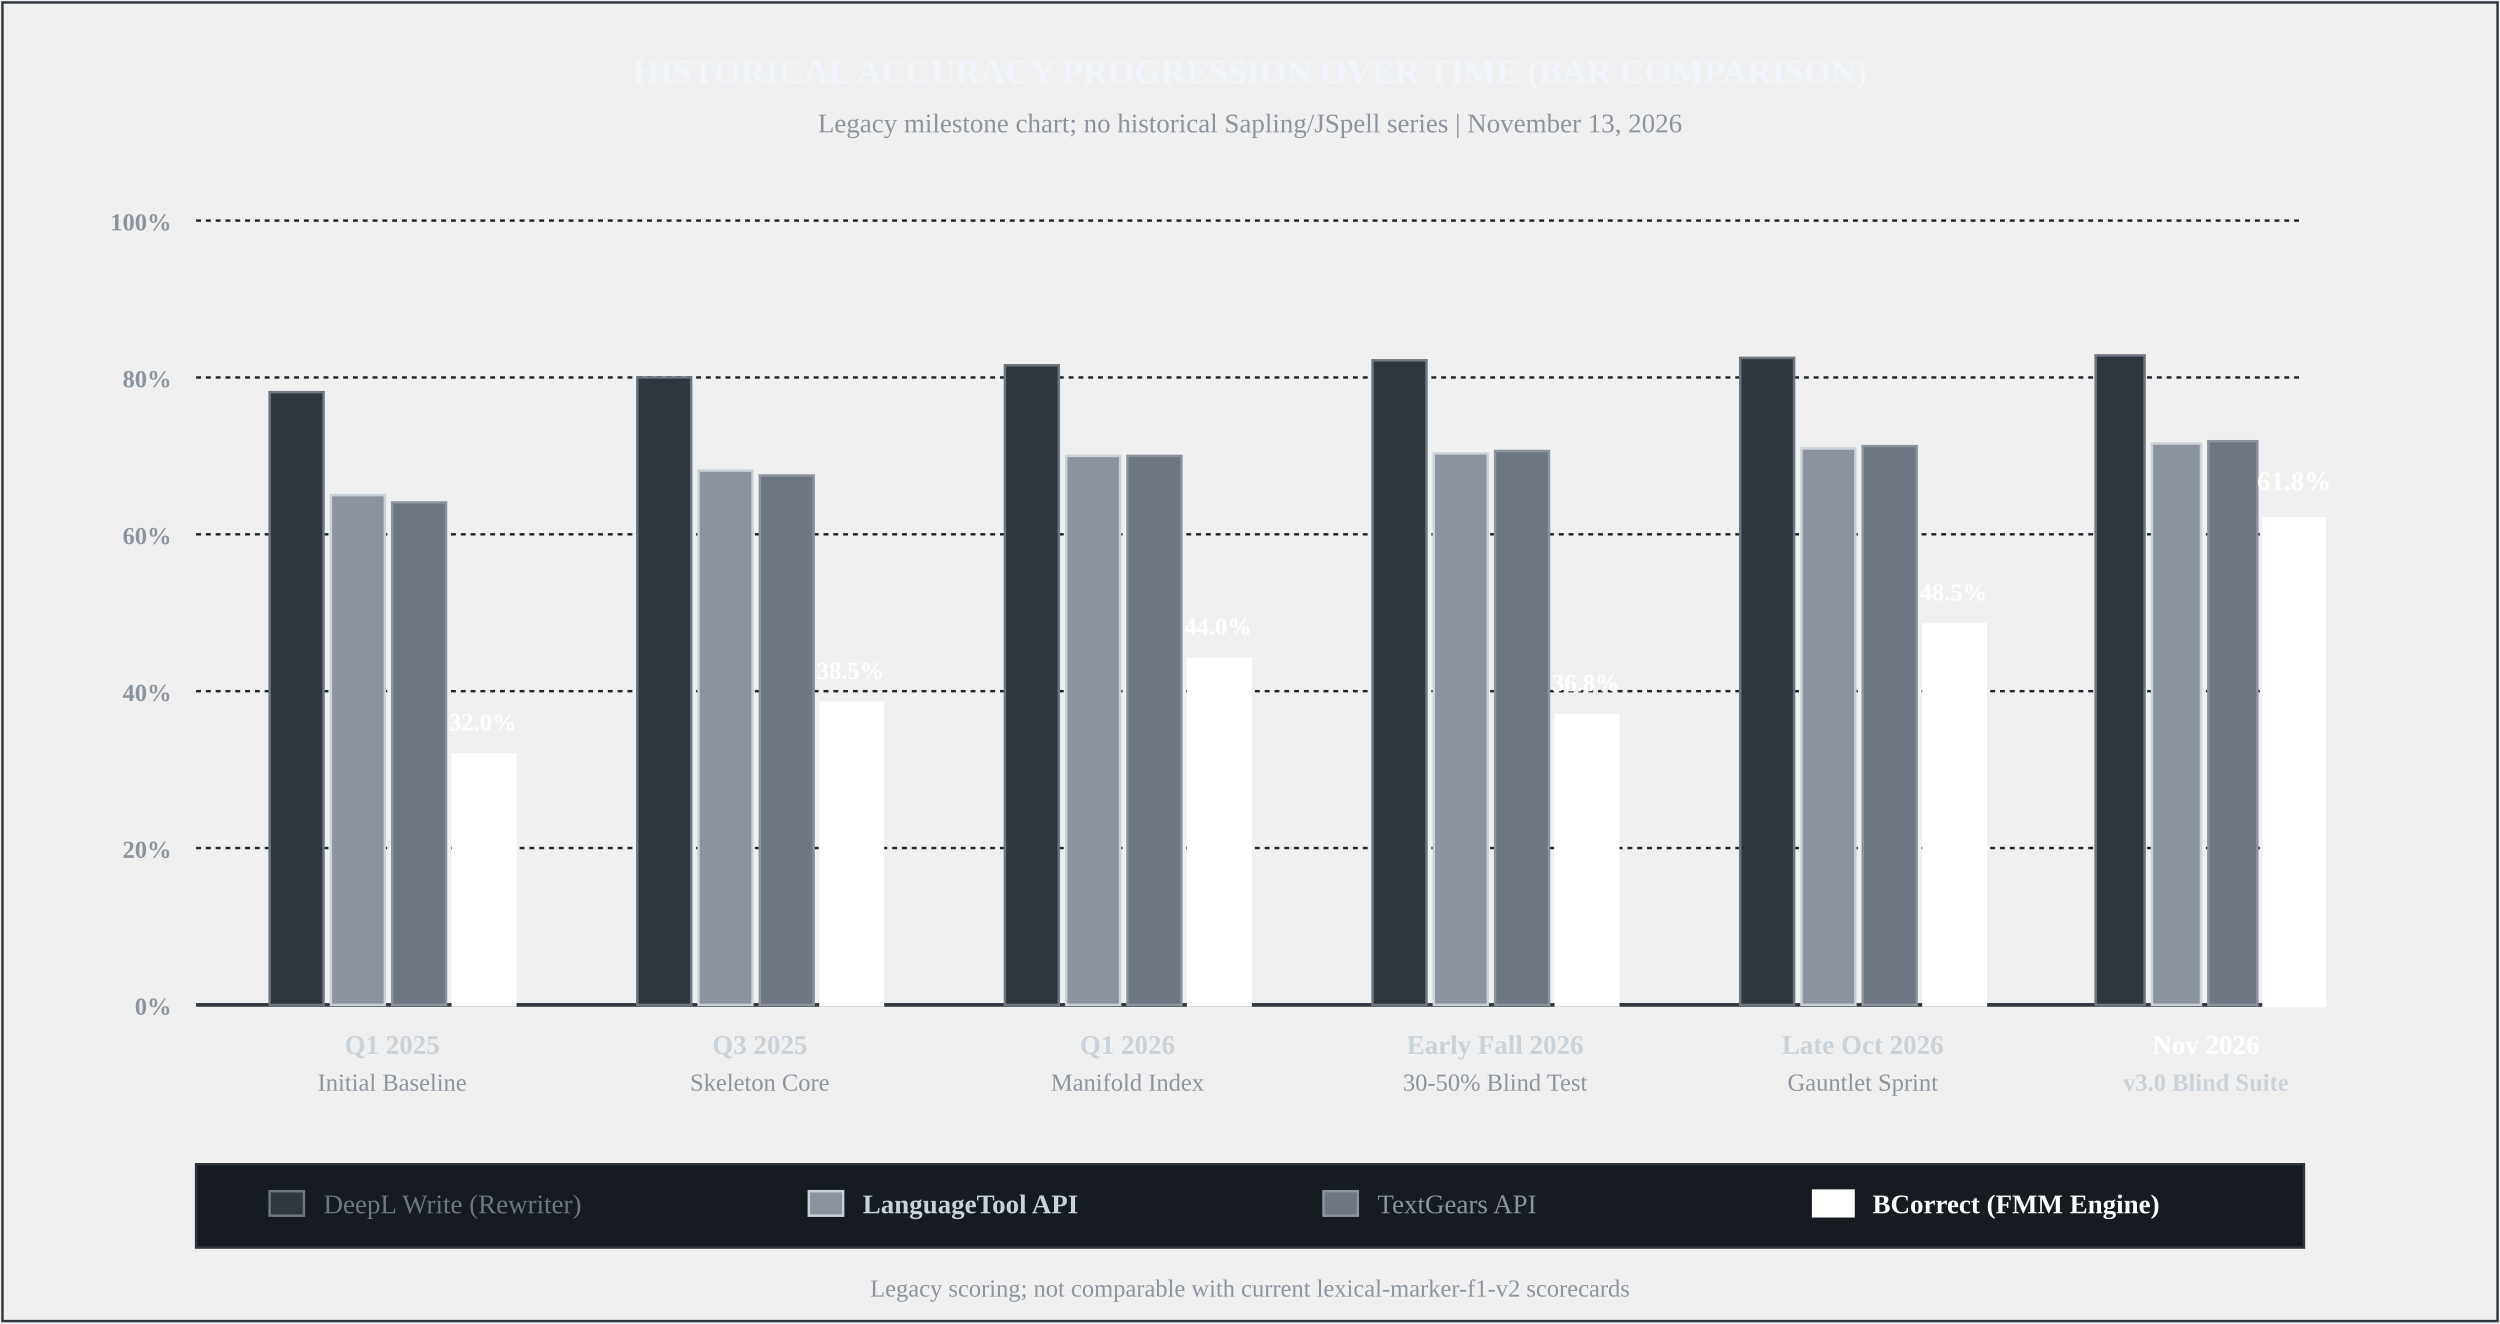
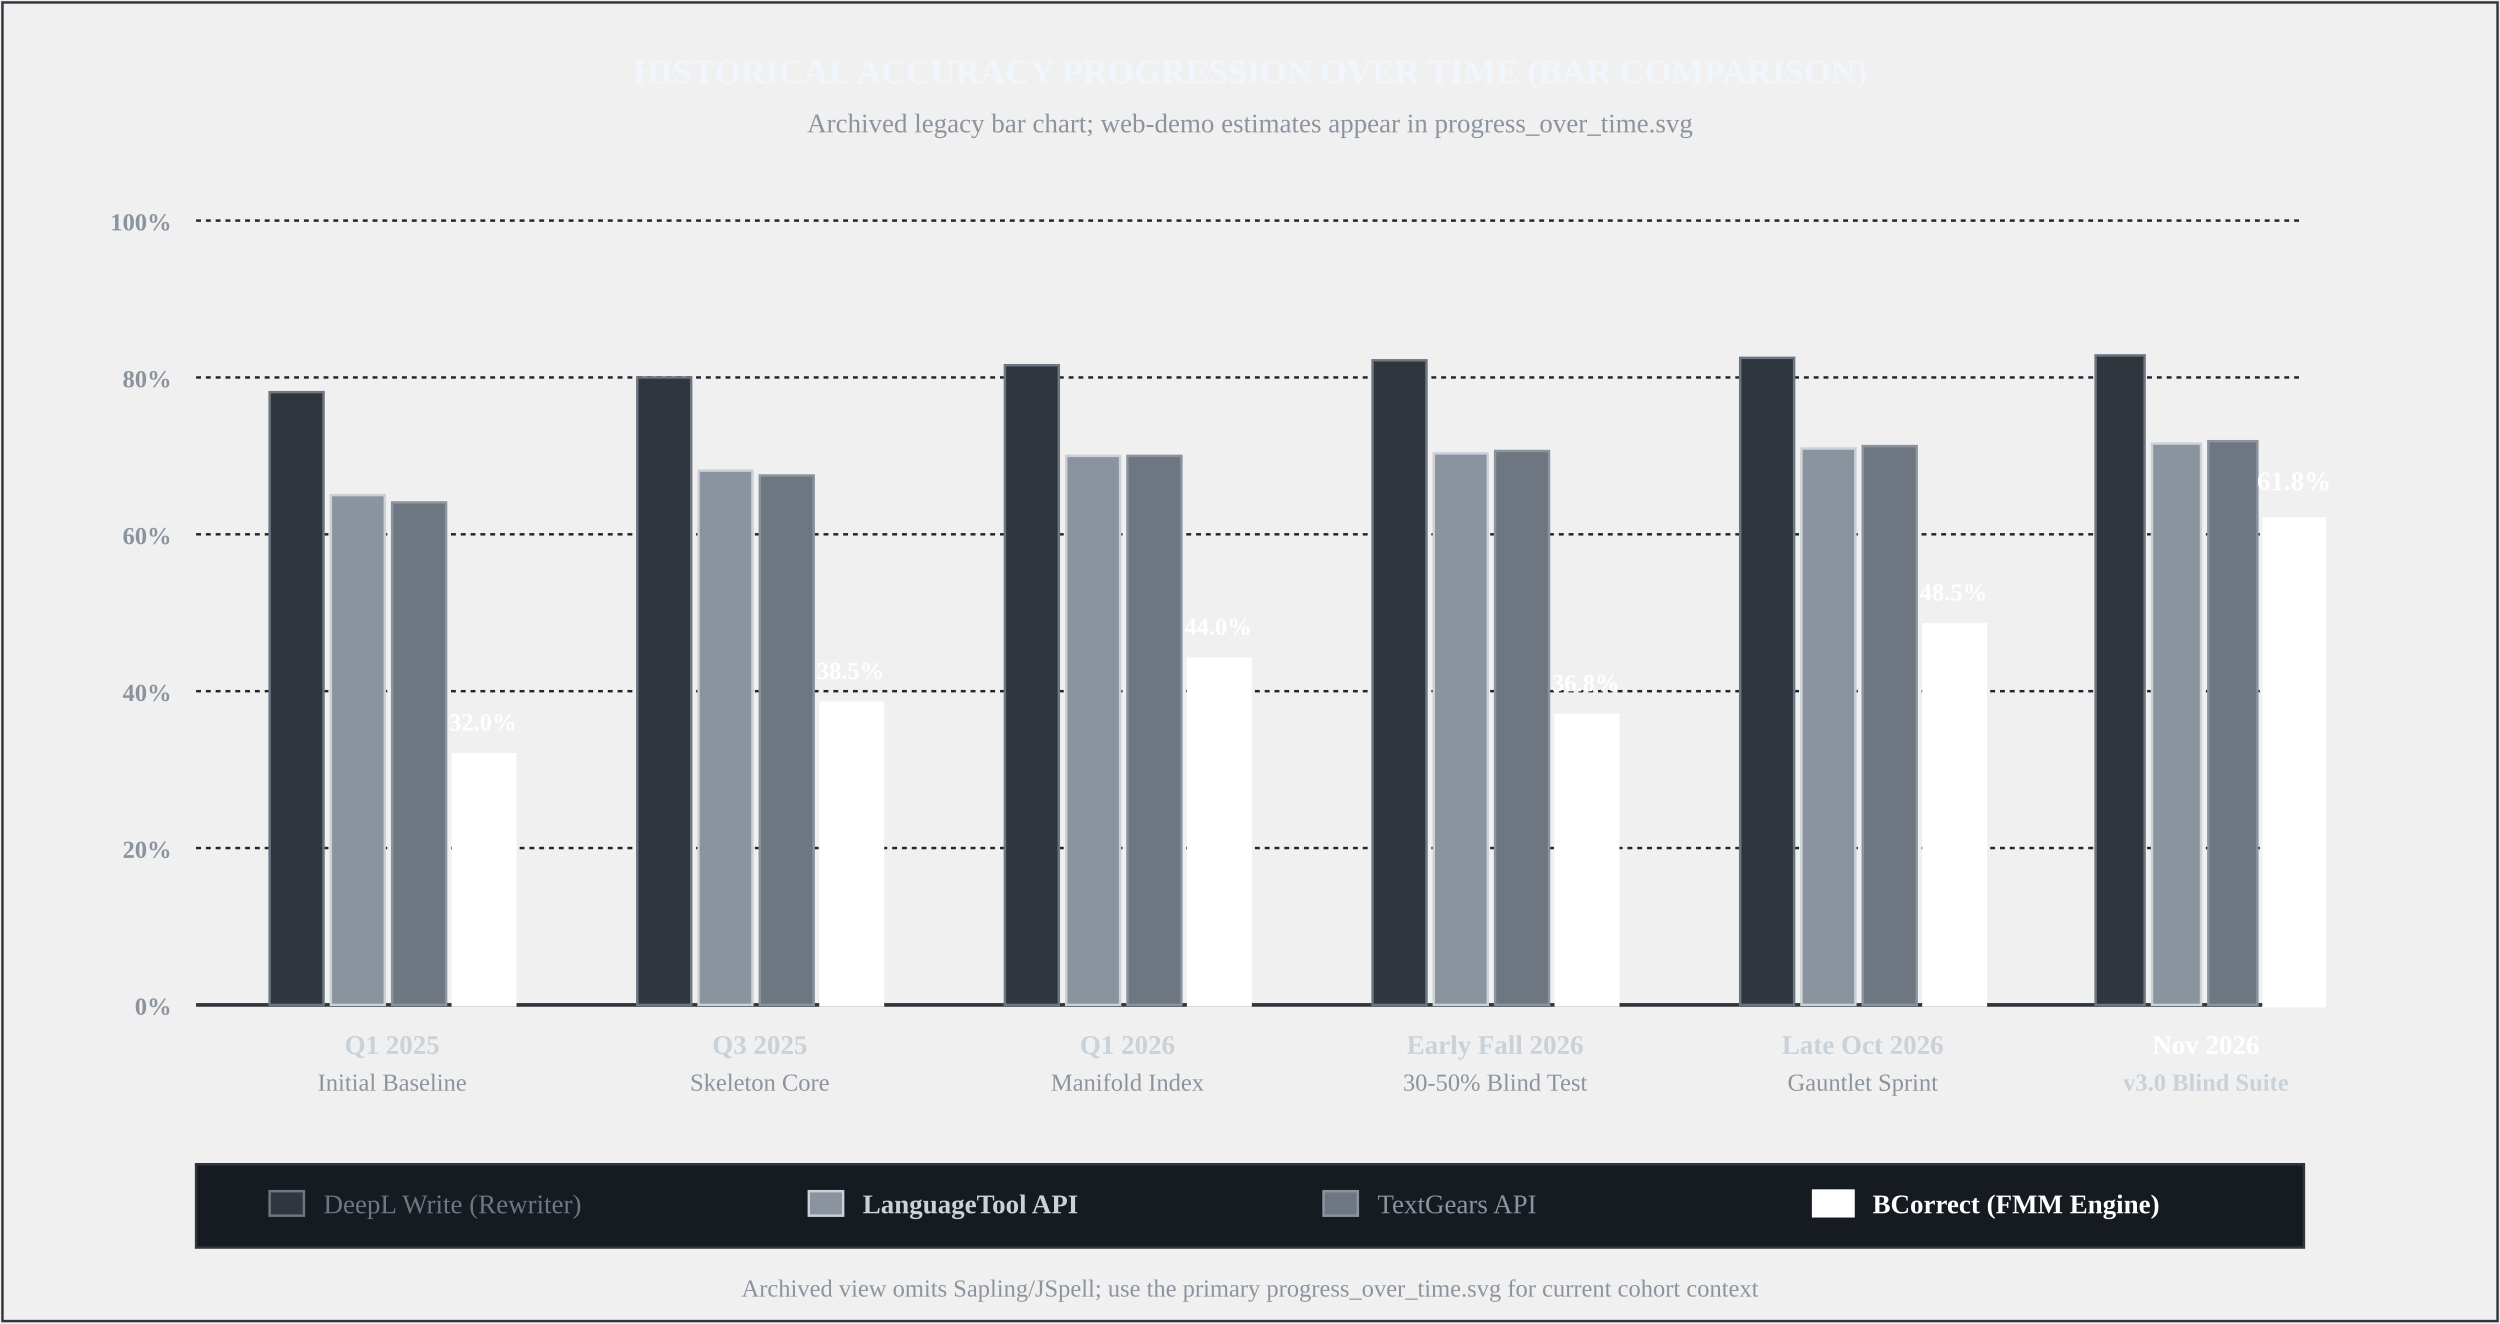
<svg xmlns="http://www.w3.org/2000/svg" viewBox="0 0 1020 540" width="100%" height="auto" style="background:#0d1117" font-family="-apple-system,BlinkMacSystemFont,'Segoe UI',Helvetica,Arial,sans-serif;">
  <rect x="1" y="1" width="1018" height="538" fill="none" stroke="#30363d" stroke-width="1" />
  <text x="510" y="34" fill="#f0f6fc" font-size="14" font-weight="700" text-anchor="middle">HISTORICAL ACCURACY PROGRESSION OVER TIME (BAR COMPARISON)</text>
-   <text x="510" y="54" fill="#8b949e" font-size="11" text-anchor="middle">Legacy milestone chart; no historical Sapling/JSpell series | November 13, 2026</text>
+   <text x="510" y="54" fill="#8b949e" font-size="11" text-anchor="middle">Archived legacy bar chart; web-demo estimates appear in progress_over_time.svg</text>
  <line x1="80" y1="410" x2="940" y2="410" stroke="#30363d" stroke-width="1.5" />
  <line x1="80" y1="346" x2="940" y2="346" stroke="#21262d" stroke-width="1" stroke-dasharray="2,2" />
  <line x1="80" y1="282" x2="940" y2="282" stroke="#21262d" stroke-width="1" stroke-dasharray="2,2" />
  <line x1="80" y1="218" x2="940" y2="218" stroke="#21262d" stroke-width="1" stroke-dasharray="2,2" />
  <line x1="80" y1="154" x2="940" y2="154" stroke="#21262d" stroke-width="1" stroke-dasharray="2,2" />
  <line x1="80" y1="90" x2="940" y2="90" stroke="#21262d" stroke-width="1" stroke-dasharray="2,2" />
  <text x="70" y="414" fill="#8b949e" font-size="10" font-weight="600" text-anchor="end">0%</text>
  <text x="70" y="350" fill="#8b949e" font-size="10" font-weight="600" text-anchor="end">20%</text>
  <text x="70" y="286" fill="#8b949e" font-size="10" font-weight="600" text-anchor="end">40%</text>
  <text x="70" y="222" fill="#8b949e" font-size="10" font-weight="600" text-anchor="end">60%</text>
  <text x="70" y="158" fill="#8b949e" font-size="10" font-weight="600" text-anchor="end">80%</text>
  <text x="70" y="94" fill="#8b949e" font-size="10" font-weight="600" text-anchor="end">100%</text>
  <rect x="110" y="160" width="22" height="250" fill="#30363d" stroke="#6e7681" stroke-width="1" />
  <rect x="135" y="202" width="22" height="208" fill="#8b949e" stroke="#c9d1d9" stroke-width="1" />
  <rect x="160" y="205" width="22" height="205" fill="#6e7681" stroke="#8b949e" stroke-width="1" />
  <rect x="185" y="308" width="25" height="102" fill="#ffffff" stroke="#ffffff" stroke-width="1.5" />
  <text x="197" y="298" fill="#ffffff" font-size="10" font-weight="700" text-anchor="middle">32.0%</text>
  <text x="160" y="430" fill="#c9d1d9" font-size="11" font-weight="600" text-anchor="middle">Q1 2025</text>
  <text x="160" y="445" fill="#8b949e" font-size="10" text-anchor="middle">Initial Baseline</text>
  <rect x="260" y="154" width="22" height="256" fill="#30363d" stroke="#6e7681" stroke-width="1" />
  <rect x="285" y="192" width="22" height="218" fill="#8b949e" stroke="#c9d1d9" stroke-width="1" />
  <rect x="310" y="194" width="22" height="216" fill="#6e7681" stroke="#8b949e" stroke-width="1" />
  <rect x="335" y="287" width="25" height="123" fill="#ffffff" stroke="#ffffff" stroke-width="1.5" />
  <text x="347" y="277" fill="#ffffff" font-size="10" font-weight="700" text-anchor="middle">38.5%</text>
  <text x="310" y="430" fill="#c9d1d9" font-size="11" font-weight="600" text-anchor="middle">Q3 2025</text>
  <text x="310" y="445" fill="#8b949e" font-size="10" text-anchor="middle">Skeleton Core</text>
  <rect x="410" y="149" width="22" height="261" fill="#30363d" stroke="#6e7681" stroke-width="1" />
  <rect x="435" y="186" width="22" height="224" fill="#8b949e" stroke="#c9d1d9" stroke-width="1" />
  <rect x="460" y="186" width="22" height="224" fill="#6e7681" stroke="#8b949e" stroke-width="1" />
  <rect x="485" y="269" width="25" height="141" fill="#ffffff" stroke="#ffffff" stroke-width="1.5" />
  <text x="497" y="259" fill="#ffffff" font-size="10" font-weight="700" text-anchor="middle">44.0%</text>
  <text x="460" y="430" fill="#c9d1d9" font-size="11" font-weight="600" text-anchor="middle">Q1 2026</text>
  <text x="460" y="445" fill="#8b949e" font-size="10" text-anchor="middle">Manifold Index</text>
  <rect x="560" y="147" width="22" height="263" fill="#30363d" stroke="#6e7681" stroke-width="1" />
  <rect x="585" y="185" width="22" height="225" fill="#8b949e" stroke="#c9d1d9" stroke-width="1" />
  <rect x="610" y="184" width="22" height="226" fill="#6e7681" stroke="#8b949e" stroke-width="1" />
  <rect x="635" y="292" width="25" height="118" fill="#ffffff" stroke="#ffffff" stroke-width="1.5" />
  <text x="647" y="282" fill="#ffffff" font-size="10" font-weight="700" text-anchor="middle">36.8%</text>
  <text x="610" y="430" fill="#c9d1d9" font-size="11" font-weight="600" text-anchor="middle">Early Fall 2026</text>
  <text x="610" y="445" fill="#8b949e" font-size="10" text-anchor="middle">30-50% Blind Test</text>
  <rect x="710" y="146" width="22" height="264" fill="#30363d" stroke="#6e7681" stroke-width="1" />
  <rect x="735" y="183" width="22" height="227" fill="#8b949e" stroke="#c9d1d9" stroke-width="1" />
  <rect x="760" y="182" width="22" height="228" fill="#6e7681" stroke="#8b949e" stroke-width="1" />
  <rect x="785" y="255" width="25" height="155" fill="#ffffff" stroke="#ffffff" stroke-width="1.5" />
  <text x="797" y="245" fill="#ffffff" font-size="10" font-weight="700" text-anchor="middle">48.5%</text>
  <text x="760" y="430" fill="#c9d1d9" font-size="11" font-weight="600" text-anchor="middle">Late Oct 2026</text>
  <text x="760" y="445" fill="#8b949e" font-size="10" text-anchor="middle">Gauntlet Sprint</text>
  <rect x="855" y="145" width="20" height="265" fill="#30363d" stroke="#6e7681" stroke-width="1" />
  <rect x="878" y="181" width="20" height="229" fill="#8b949e" stroke="#c9d1d9" stroke-width="1" />
  <rect x="901" y="180" width="20" height="230" fill="#6e7681" stroke="#8b949e" stroke-width="1" />
  <rect x="924" y="212" width="24" height="198" fill="#ffffff" stroke="#ffffff" stroke-width="2" />
  <text x="936" y="200" fill="#ffffff" font-size="11" font-weight="700" text-anchor="middle">61.8%</text>
  <text x="900" y="430" fill="#ffffff" font-size="11" font-weight="700" text-anchor="middle">Nov 2026</text>
  <text x="900" y="445" fill="#c9d1d9" font-size="10" font-weight="600" text-anchor="middle">v3.0 Blind Suite</text>
  <rect x="80" y="475" width="860" height="34" fill="#161b22" stroke="#30363d" stroke-width="1" />
  <rect x="110" y="486" width="14" height="10" fill="#30363d" stroke="#6e7681" stroke-width="1" />
  <text x="132" y="495" fill="#6e7681" font-size="11">DeepL Write (Rewriter)</text>
  <rect x="330" y="486" width="14" height="10" fill="#8b949e" stroke="#c9d1d9" stroke-width="1" />
  <text x="352" y="495" fill="#c9d1d9" font-size="11" font-weight="600">LanguageTool API</text>
  <rect x="540" y="486" width="14" height="10" fill="#6e7681" stroke="#8b949e" stroke-width="1" />
  <text x="562" y="495" fill="#8b949e" font-size="11">TextGears API</text>
  <rect x="740" y="486" width="16" height="10" fill="#ffffff" stroke="#ffffff" stroke-width="1.5" />
  <text x="764" y="495" fill="#ffffff" font-size="11" font-weight="700">BCorrect (FMM Engine)</text>
-   <text x="510" y="529" fill="#8b949e" font-size="10" text-anchor="middle">Legacy scoring; not comparable with current lexical-marker-f1-v2 scorecards</text>
+   <text x="510" y="529" fill="#8b949e" font-size="10" text-anchor="middle">Archived view omits Sapling/JSpell; use the primary progress_over_time.svg for current cohort context</text>
</svg>
